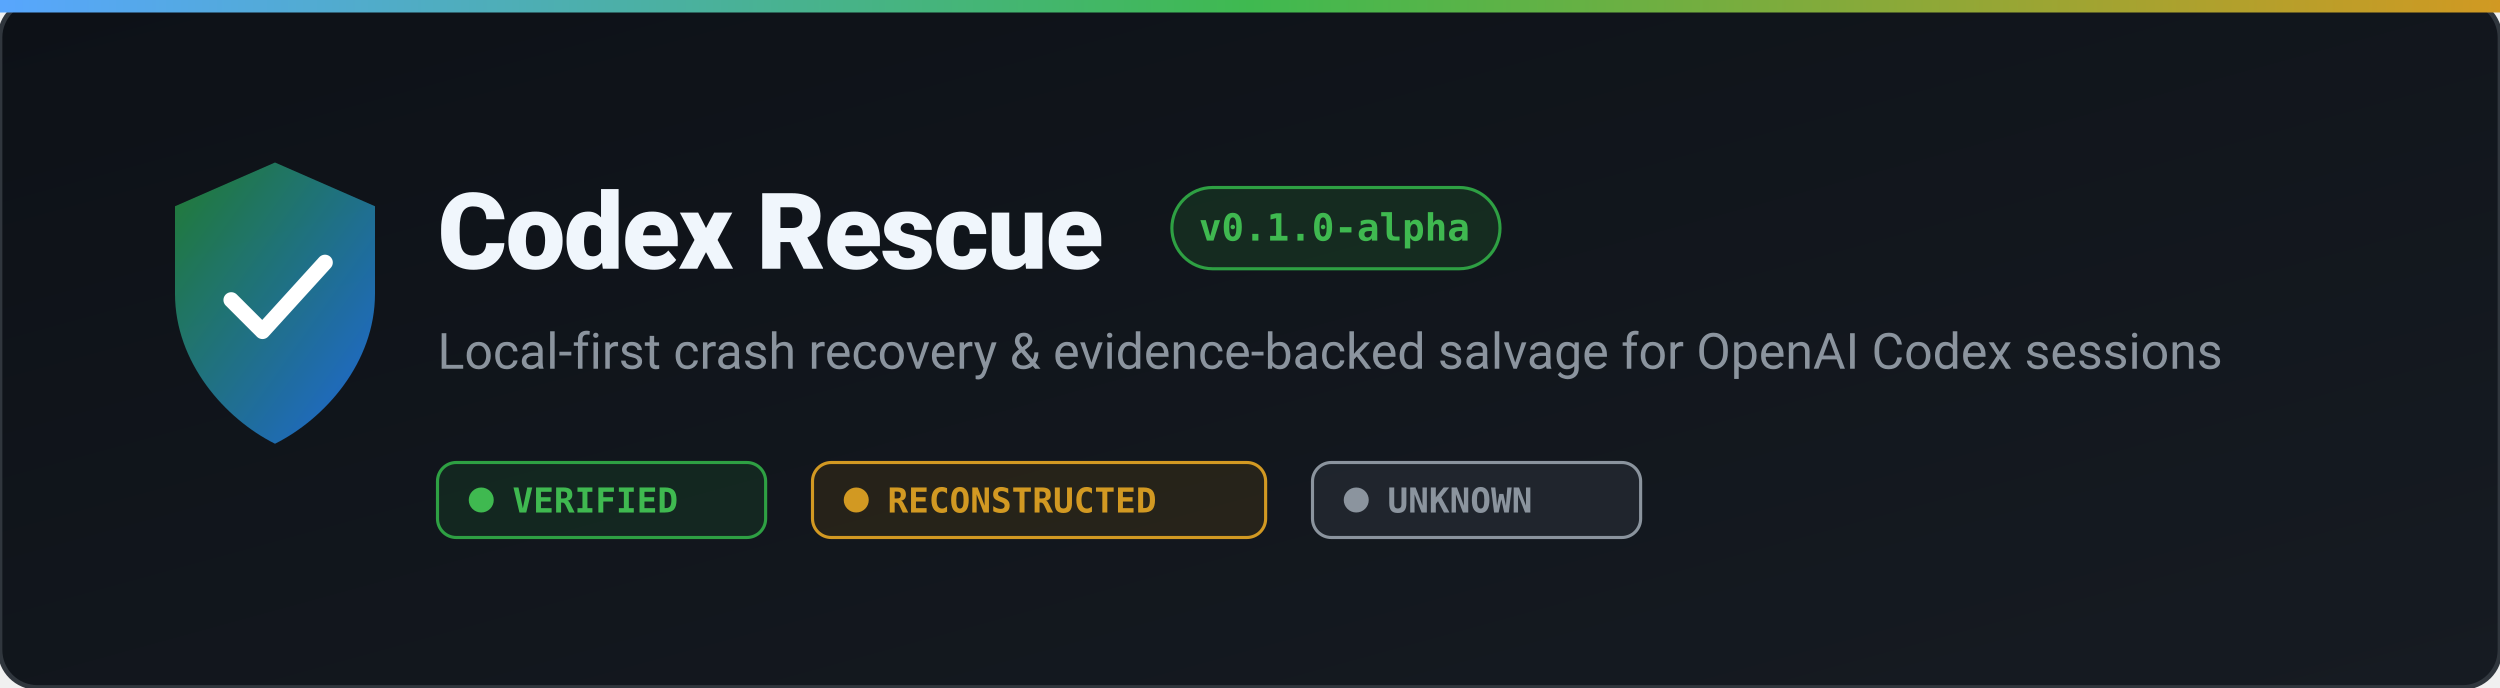
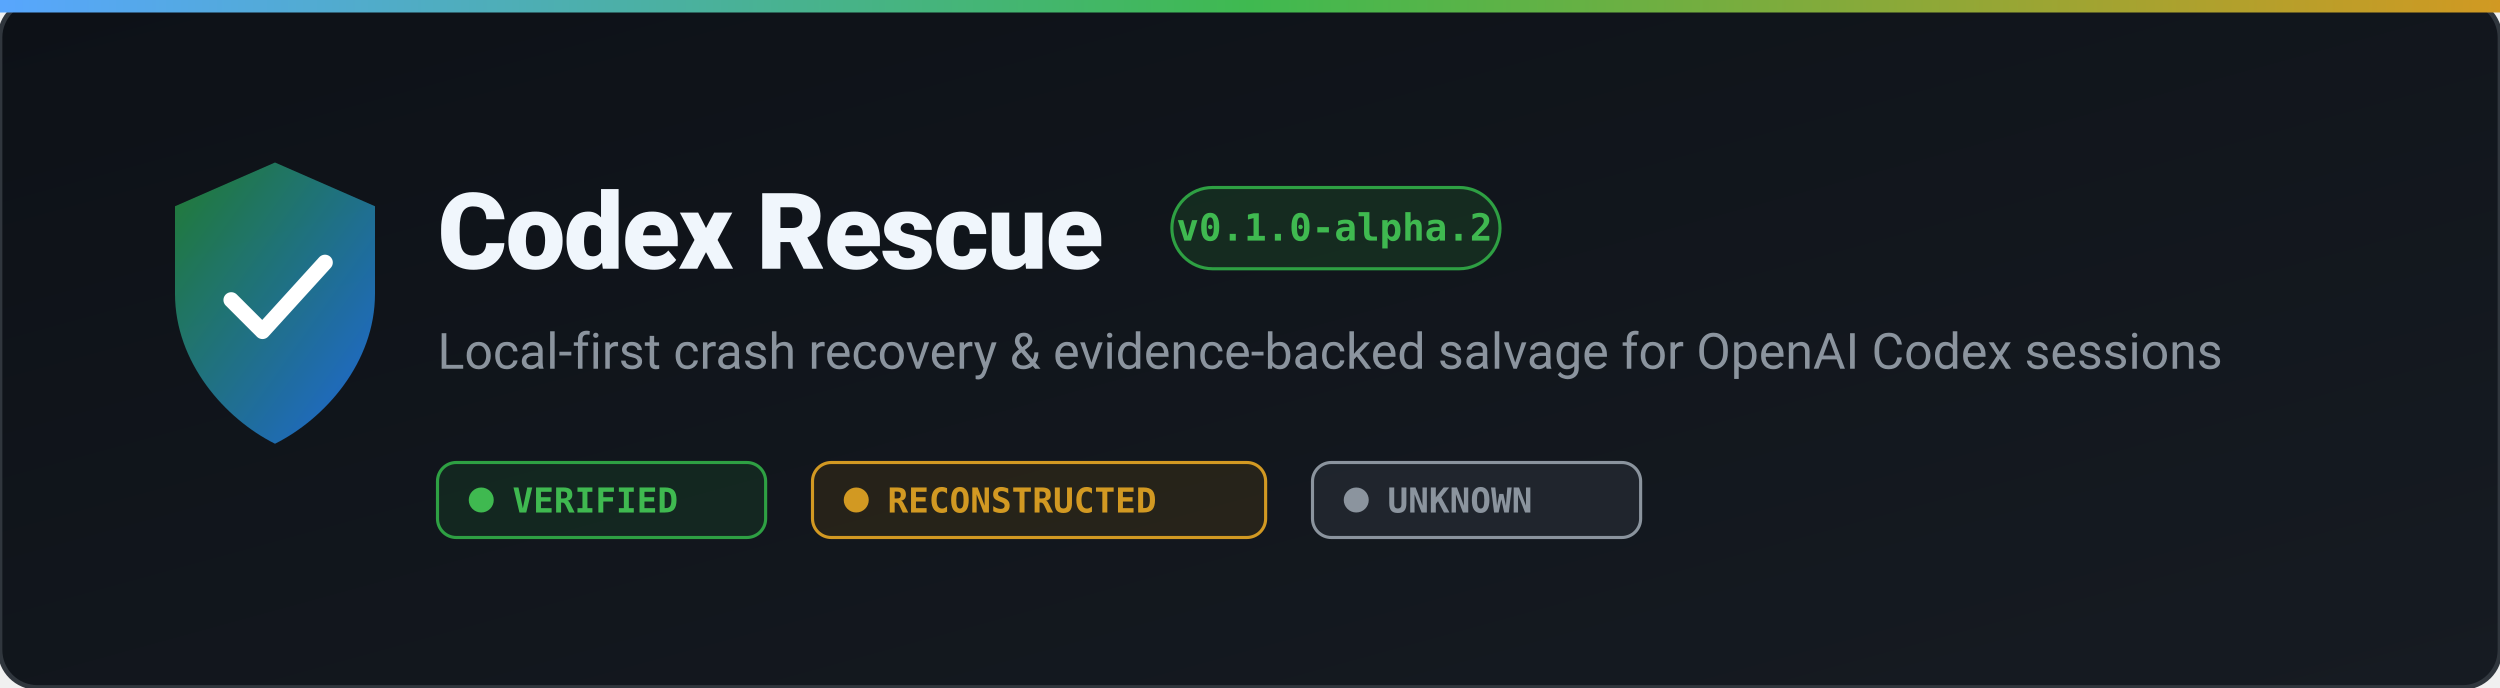
<svg xmlns="http://www.w3.org/2000/svg" viewBox="0 0 800 220" width="100%" height="100%">
  <defs>
    <linearGradient id="bg" x1="0%" y1="0%" x2="100%" y2="100%">
      <stop offset="0%" stop-color="#0d1117" />
      <stop offset="100%" stop-color="#161b22" />
    </linearGradient>
    <linearGradient id="brand-grad" x1="0%" y1="0%" x2="100%" y2="0%">
      <stop offset="0%" stop-color="#58a6ff" />
      <stop offset="50%" stop-color="#3fb950" />
      <stop offset="100%" stop-color="#d29922" />
    </linearGradient>
    <linearGradient id="shield-grad" x1="0%" y1="0%" x2="100%" y2="100%">
      <stop offset="0%" stop-color="#238636" />
      <stop offset="100%" stop-color="#1f6feb" />
    </linearGradient>
    <filter id="glow" x="-20%" y="-20%" width="140%" height="140%">
      <feGaussianBlur stdDeviation="8" result="blur" />
      <feComposite in="SourceGraphic" in2="blur" operator="over" />
    </filter>
  </defs>
  <rect width="800" height="220" rx="12" fill="url(#bg)" stroke="#30363d" stroke-width="1.5" />
  <rect x="0" y="0" width="800" height="4" fill="url(#brand-grad)" />
  <g transform="translate(48, 48)">
    <path d="M 40 4 L 72 18 V 46 C 72 68 56 86 40 94 C 24 86 8 68 8 46 V 18 Z" fill="url(#shield-grad)" opacity="0.9" />
    <path d="M 26 48 L 36 58 L 56 36" fill="none" stroke="#ffffff" stroke-width="5" stroke-linecap="round" stroke-linejoin="round" />
  </g>
  <text x="140" y="86" font-family="-apple-system, BlinkMacSystemFont, 'Segoe UI', Roboto, Helvetica, Arial, sans-serif" font-size="34" font-weight="800" fill="#f0f6fc" letter-spacing="-0.5">Codex Rescue</text>
  <rect x="375" y="60" width="105" height="26" rx="13" fill="#238636" fill-opacity="0.2" stroke="#2ea043" stroke-width="1" />
-   <text x="427" y="77" font-family="ui-monospace, SFMono-Regular, SF Mono, Menlo, Consolas, monospace" font-size="12" font-weight="700" fill="#3fb950" text-anchor="middle">v0.1.0-alpha</text>
+   <text x="427" y="77" font-family="ui-monospace, SFMono-Regular, SF Mono, Menlo, Consolas, monospace" font-size="12" font-weight="700" fill="#3fb950" text-anchor="middle">v0.1.0-alpha.2</text>
  <text x="140" y="118" font-family="-apple-system, BlinkMacSystemFont, 'Segoe UI', Roboto, Helvetica, Arial, sans-serif" font-size="16" font-weight="400" fill="#8b949e">Local-first crash recovery &amp; evidence-backed salvage for OpenAI Codex sessions</text>
  <g transform="translate(140, 148)">
    <rect x="0" y="0" width="105" height="24" rx="6" fill="#238636" fill-opacity="0.15" stroke="#2ea043" stroke-width="1" />
    <circle cx="14" cy="12" r="4" fill="#3fb950" />
    <text x="24" y="16" font-family="ui-monospace, SFMono-Regular, SF Mono, Menlo, Consolas, monospace" font-size="11" font-weight="700" fill="#3fb950">VERIFIED</text>
    <rect x="120" y="0" width="145" height="24" rx="6" fill="#9e6a03" fill-opacity="0.15" stroke="#d29922" stroke-width="1" />
    <circle cx="134" cy="12" r="4" fill="#d29922" />
    <text x="144" y="16" font-family="ui-monospace, SFMono-Regular, SF Mono, Menlo, Consolas, monospace" font-size="11" font-weight="700" fill="#d29922">RECONSTRUCTED</text>
    <rect x="280" y="0" width="105" height="24" rx="6" fill="#6e7681" fill-opacity="0.15" stroke="#8b949e" stroke-width="1" />
    <circle cx="294" cy="12" r="4" fill="#8b949e" />
    <text x="304" y="16" font-family="ui-monospace, SFMono-Regular, SF Mono, Menlo, Consolas, monospace" font-size="11" font-weight="700" fill="#8b949e">UNKNOWN</text>
  </g>
</svg>
